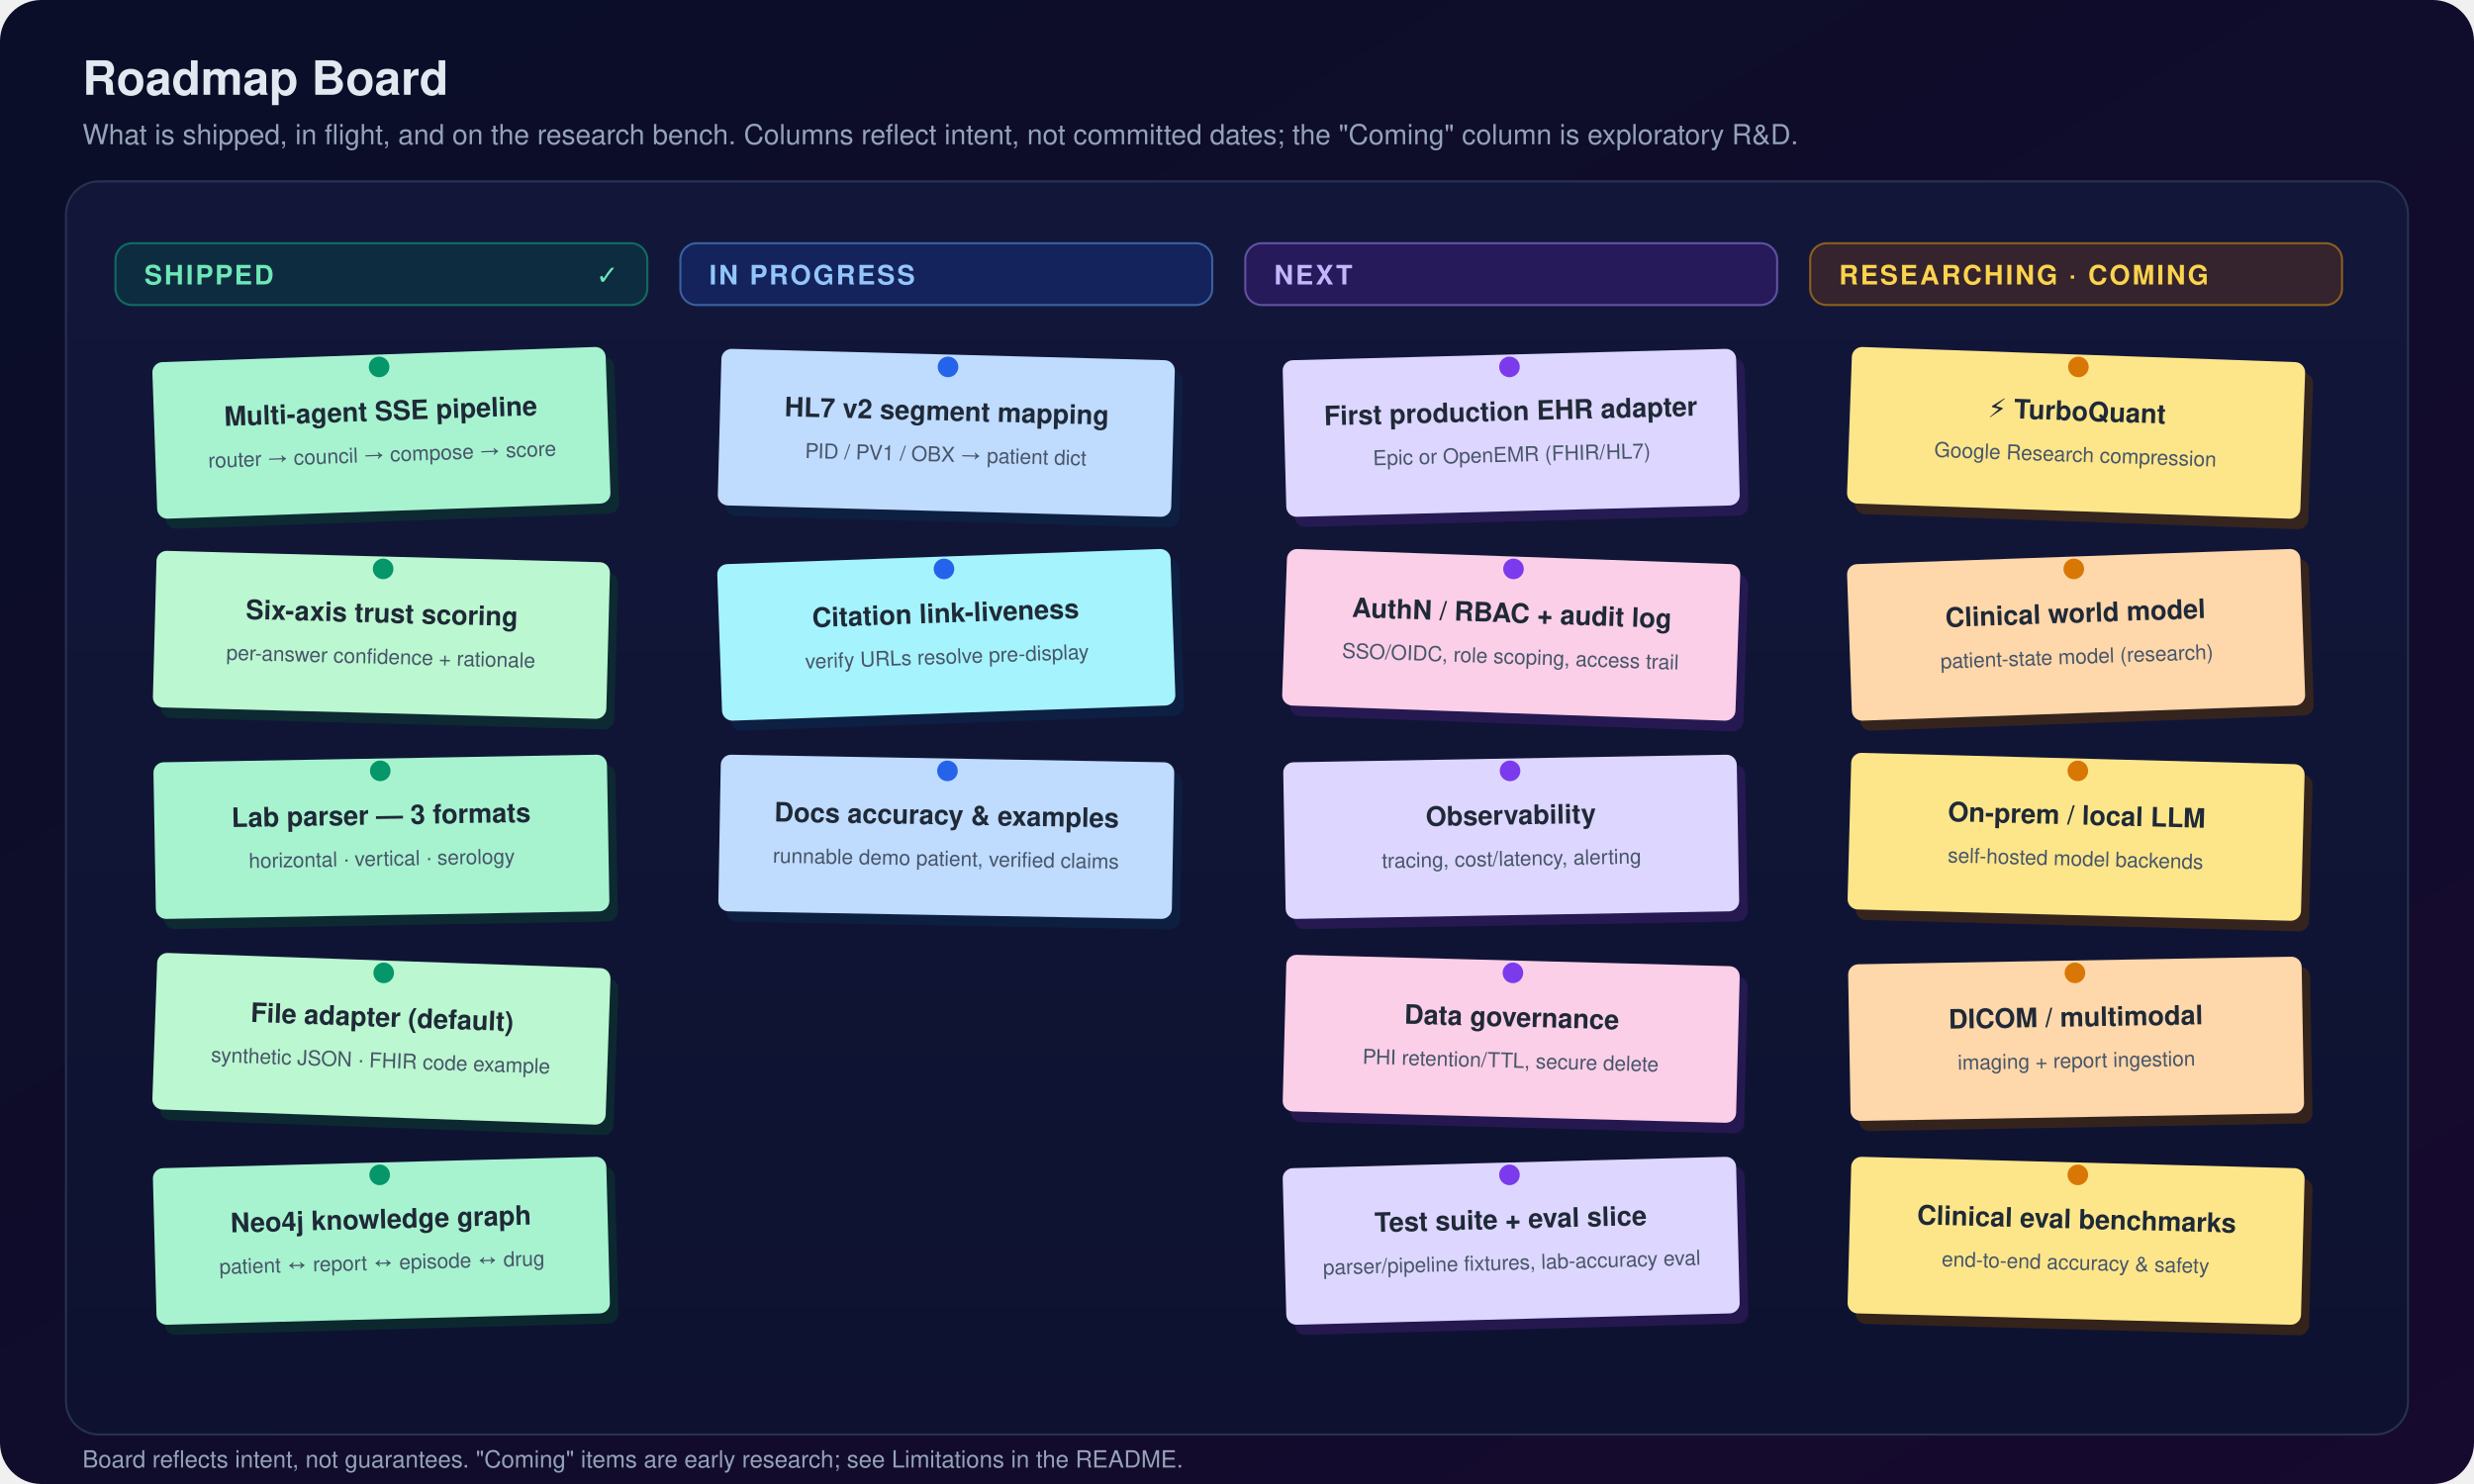
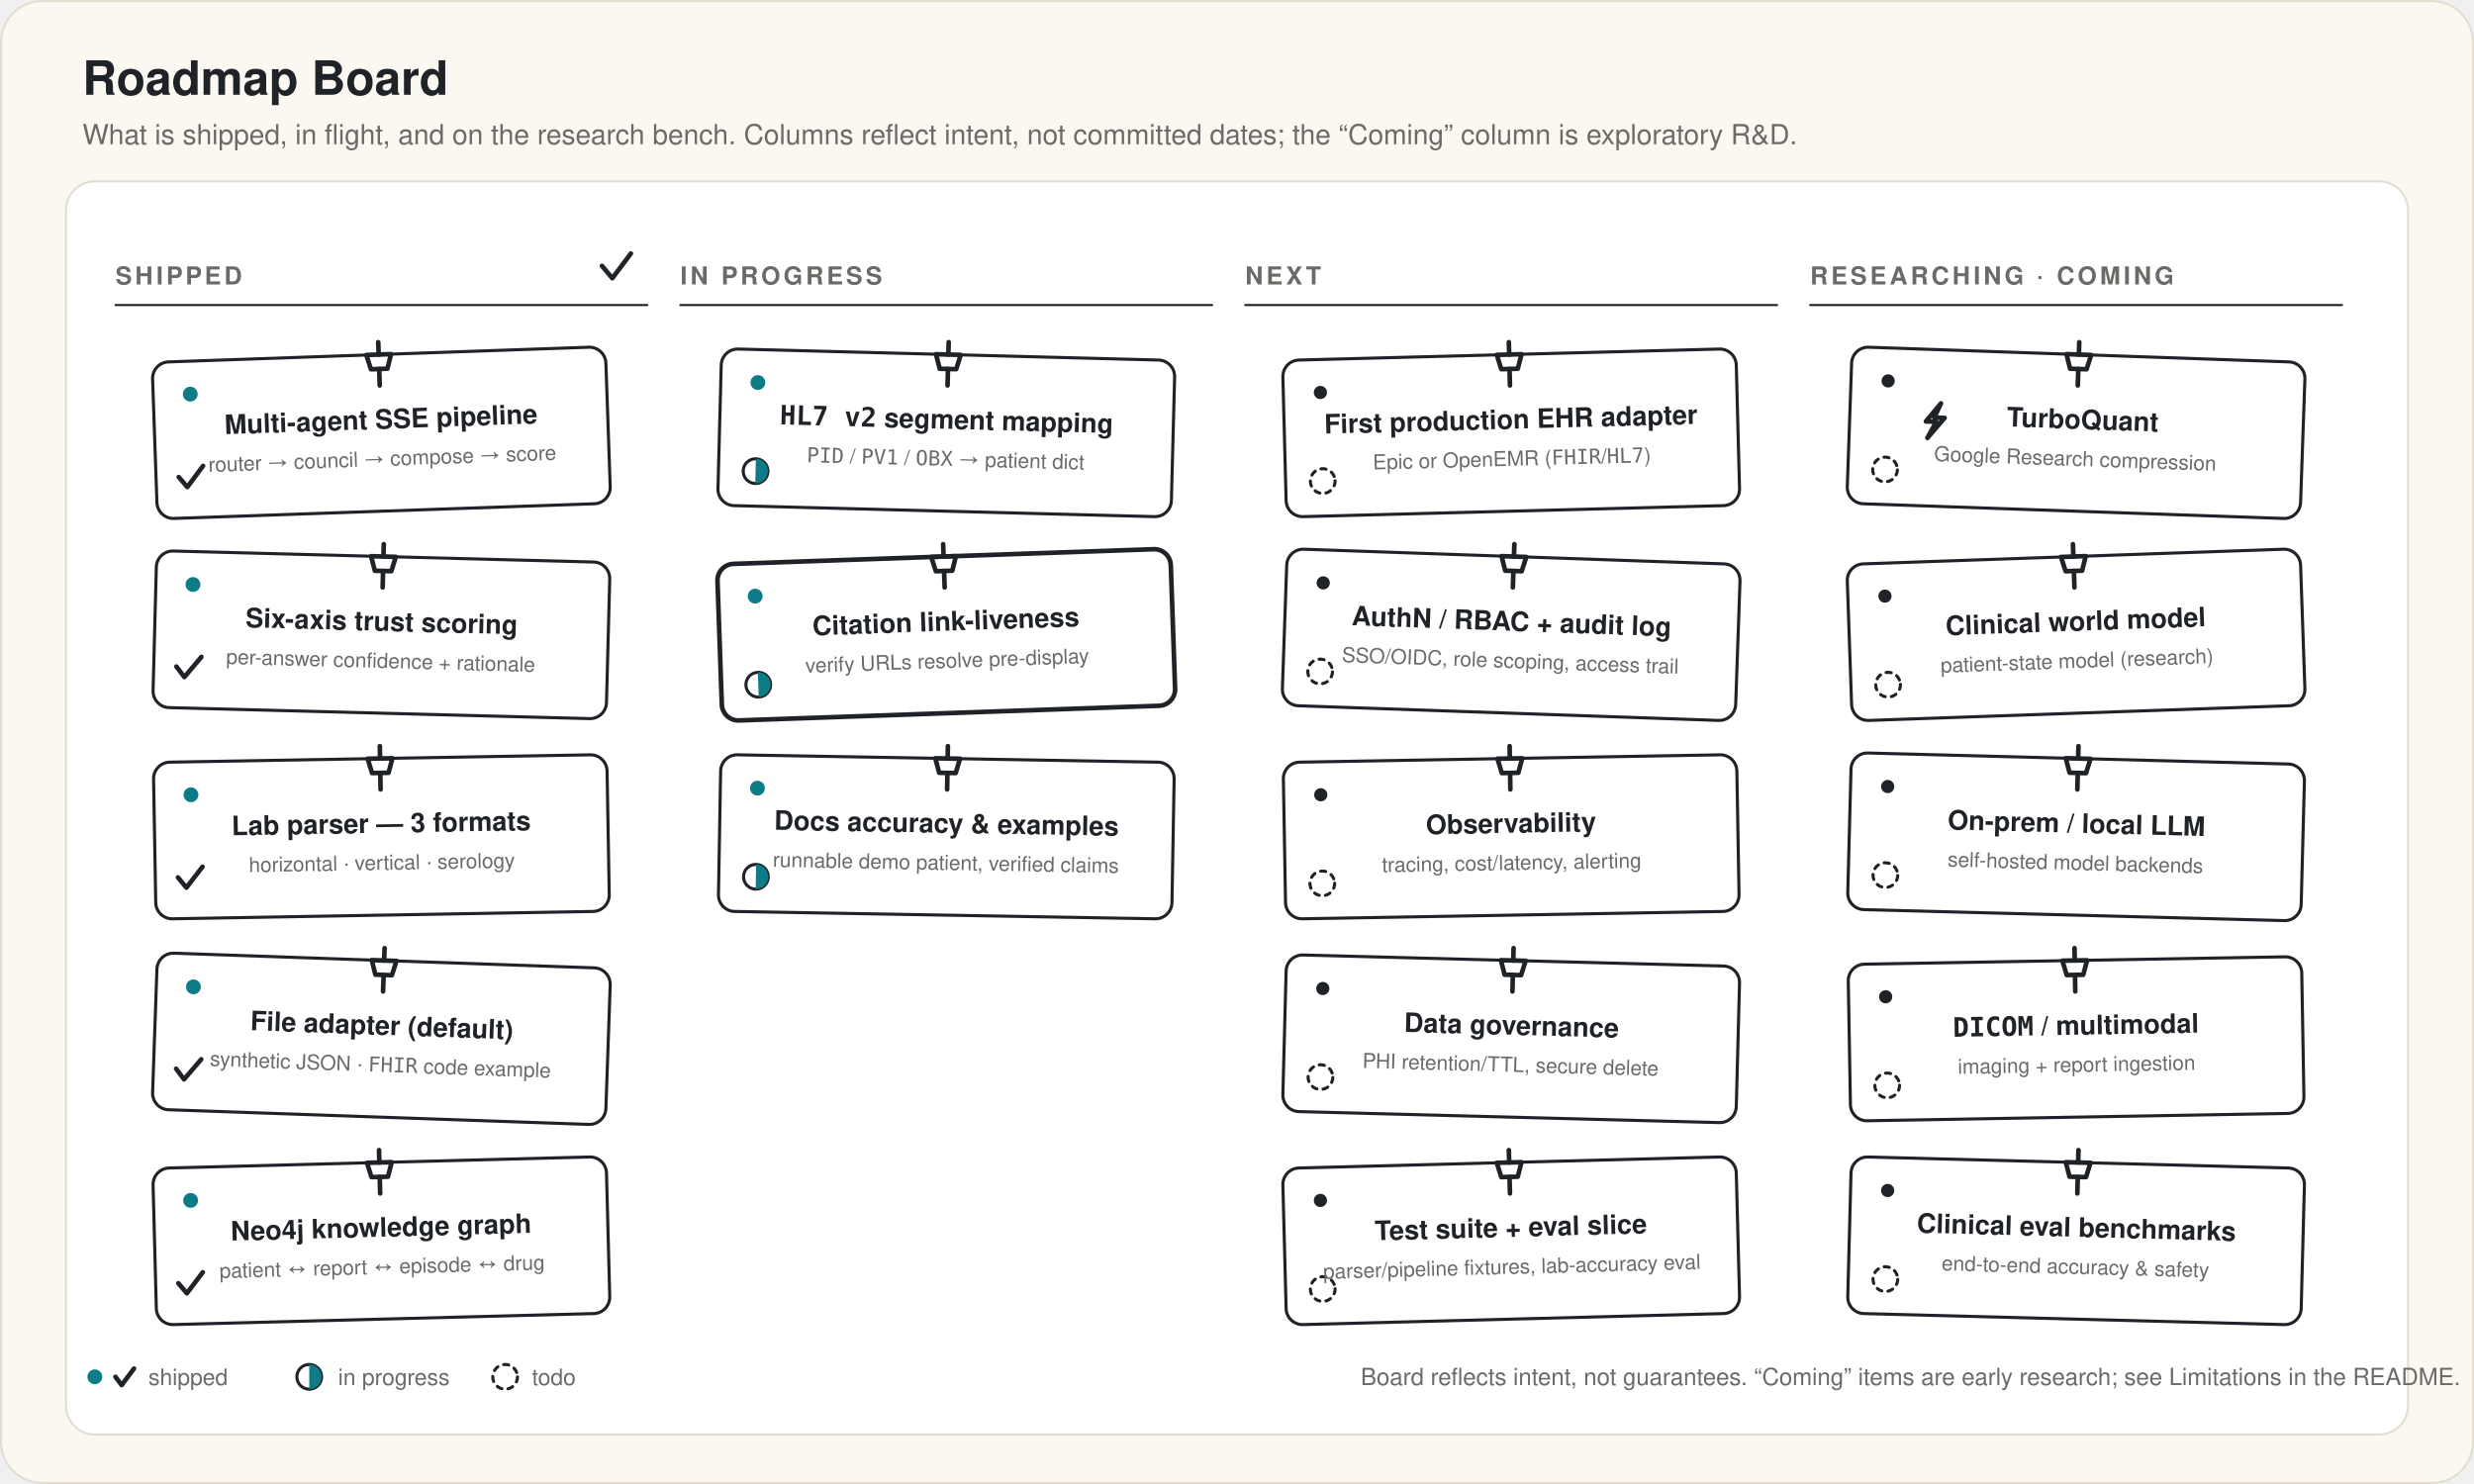
<svg xmlns="http://www.w3.org/2000/svg" viewBox="0 0 1200 720" width="1200" height="720" role="img" aria-label="CerebraLink roadmap board">
  <defs>
-     <linearGradient id="rbg" x1="0" y1="0" x2="1" y2="1">
-       <stop offset="0%" stop-color="#0a0e28" />
-       <stop offset="100%" stop-color="#160a2e" />
-     </linearGradient>
-     <linearGradient id="board" x1="0" y1="0" x2="0" y2="1">
-       <stop offset="0%" stop-color="#12173a" />
-       <stop offset="100%" stop-color="#0e1230" />
-     </linearGradient>
    <style>
-       text{font-family:'Segoe UI',Helvetica,Arial,sans-serif}
-       .h{fill:#e2e8f0;font-weight:800}.sub{fill:#94a3b8}
-       .col{font-weight:800;font-size:13px;letter-spacing:1px}
-       .ct{fill:#1f2937;font-weight:700}.cd{fill:#475569}
-       @keyframes pinp{0%,100%{opacity:.85}50%{opacity:1}}
-       .pin{animation:pinp 2.6s ease-in-out infinite}
+       text{font-family:'Segoe UI',-apple-system,Helvetica,Arial,sans-serif}
+       .sans{font-family:'Segoe UI',-apple-system,Helvetica,Arial,sans-serif}
+       .mono{font-family:ui-monospace,Menlo,Consolas,monospace}
+       .s{fill:none;stroke:#1F2328;stroke-linecap:round;stroke-linejoin:round;vector-effect:non-scaling-stroke}
+       .h{fill:#1F2328;font-weight:700}
+       .sub{fill:#6B6A66}
+       .col{font-weight:700;font-size:12px;letter-spacing:1.5px;fill:#6B6A66}
+       .ct{fill:#1F2328;font-weight:600}
+       .cd{fill:#6B6A66}
+       /* active card border is static-visible (opacity:1 at rest) and gently pulses */
+       @keyframes pulse{0%,100%{opacity:1}50%{opacity:.5}}
+       .progress{animation:pulse 3s ease-in-out infinite}
    </style>
  </defs>
-   <rect width="1200" height="720" rx="20" fill="url(#rbg)" />
-   <text x="40" y="46" class="h" font-size="23">Roadmap Board</text>
-   <text x="40" y="70" class="sub" font-size="13.5">What is shipped, in flight, and on the research bench. Columns reflect intent, not committed dates; the "Coming" column is exploratory R&amp;D.</text>
-   <rect x="32" y="88" width="1136" height="608" rx="16" fill="url(#board)" stroke="#273150" />
+   <rect x="0.5" y="0.5" width="1199" height="719" rx="20" fill="#FBF8F1" stroke="#E3DDD0" />
+   <text x="40" y="46" class="h sans" font-size="23">Roadmap Board</text>
+   <text x="40" y="70" class="sub sans" font-size="13.5">What is shipped, in flight, and on the research bench. Columns reflect intent, not committed dates; the “Coming” column is exploratory R&amp;D.</text>
+   <rect x="32" y="88" width="1136" height="608" rx="14" fill="#FFFFFF" stroke="#E3DDD0" />
  <g>
    <g transform="translate(56,118)">
-       <rect width="258" height="30" rx="8" fill="#047857" fill-opacity=".22" stroke="#10b981" stroke-opacity=".5" />
-       <text x="14" y="20" class="col" fill="#6ee7b7">SHIPPED</text>
-       <text x="244" y="20" text-anchor="end" class="col" fill="#6ee7b7" font-size="13">✓</text>
+       <text x="0" y="20" class="col">SHIPPED</text>
+       <path class="s" stroke-width="2.25" d="M236,11 l5,6 9,-12" />
+       <line class="s" stroke-width="1" x1="0" y1="30" x2="258" y2="30" />
    </g>
    <g transform="translate(330,118)">
-       <rect width="258" height="30" rx="8" fill="#1d4ed8" fill-opacity=".22" stroke="#60a5fa" stroke-opacity=".5" />
-       <text x="14" y="20" class="col" fill="#93c5fd">IN PROGRESS</text>
+       <text x="0" y="20" class="col">IN PROGRESS</text>
+       <line class="s" stroke-width="1" x1="0" y1="30" x2="258" y2="30" />
    </g>
    <g transform="translate(604,118)">
-       <rect width="258" height="30" rx="8" fill="#6d28d9" fill-opacity=".22" stroke="#a78bfa" stroke-opacity=".5" />
-       <text x="14" y="20" class="col" fill="#c4b5fd">NEXT</text>
+       <text x="0" y="20" class="col">NEXT</text>
+       <line class="s" stroke-width="1" x1="0" y1="30" x2="258" y2="30" />
    </g>
    <g transform="translate(878,118)">
-       <rect width="258" height="30" rx="8" fill="#b45309" fill-opacity=".22" stroke="#f59e0b" stroke-opacity=".5" />
-       <text x="14" y="20" class="col" fill="#fcd34d">RESEARCHING · COMING</text>
+       <text x="0" y="20" class="col">RESEARCHING · COMING</text>
+       <line class="s" stroke-width="1" x1="0" y1="30" x2="258" y2="30" />
    </g>
  </g>
  <g>
    <g transform="translate(185,210) rotate(-2,0,0)">
-       <rect x="-110" y="-38" width="220" height="76" rx="5" fill="#0a3d2e" opacity=".5" transform="translate(4,5)" />
-       <rect x="-110" y="-38" width="220" height="76" rx="5" fill="#a7f3d0" />
-       <circle class="pin" cx="0" cy="-32" r="5" fill="#059669" />
-       <text x="0" y="-6" text-anchor="middle" class="ct" font-size="13">Multi-agent SSE pipeline</text>
-       <text x="0" y="14" text-anchor="middle" class="cd" font-size="10">router → council → compose → score</text>
+       <rect x="-110" y="-38" width="220" height="76" rx="8" fill="#FFFFFF" class="s" stroke-width="1.5" />
+       <g class="s" stroke-width="2.25">
+         <path d="M0,-44 v6" />
+         <path d="M-6,-38 h12 l-2,7 h-8 z" />
+         <path d="M0,-31 v8" />
+       </g>
+       <circle cx="-92" cy="-22" r="3.6" fill="#0E7C86" />
+       <path class="s" stroke-width="2.25" d="M-99,18 l4,5 8,-10" />
+       <text x="0" y="-2" text-anchor="middle" class="ct sans" font-size="13">Multi-agent SSE pipeline</text>
+       <text x="0" y="16" text-anchor="middle" class="cd sans" font-size="10">router → council → compose → score</text>
    </g>
    <g transform="translate(185,308) rotate(1.5,0,0)">
-       <rect x="-110" y="-38" width="220" height="76" rx="5" fill="#0a3d2e" opacity=".5" transform="translate(4,5)" />
-       <rect x="-110" y="-38" width="220" height="76" rx="5" fill="#bbf7d0" />
-       <circle class="pin" cx="0" cy="-32" r="5" fill="#059669" />
-       <text x="0" y="-6" text-anchor="middle" class="ct" font-size="13">Six-axis trust scoring</text>
-       <text x="0" y="14" text-anchor="middle" class="cd" font-size="10">per-answer confidence + rationale</text>
+       <rect x="-110" y="-38" width="220" height="76" rx="8" fill="#FFFFFF" class="s" stroke-width="1.5" />
+       <g class="s" stroke-width="2.25">
+         <path d="M0,-44 v6" />
+         <path d="M-6,-38 h12 l-2,7 h-8 z" />
+         <path d="M0,-31 v8" />
+       </g>
+       <circle cx="-92" cy="-22" r="3.6" fill="#0E7C86" />
+       <path class="s" stroke-width="2.25" d="M-99,18 l4,5 8,-10" />
+       <text x="0" y="-2" text-anchor="middle" class="ct sans" font-size="13">Six-axis trust scoring</text>
+       <text x="0" y="16" text-anchor="middle" class="cd sans" font-size="10">per-answer confidence + rationale</text>
    </g>
    <g transform="translate(185,406) rotate(-1,0,0)">
-       <rect x="-110" y="-38" width="220" height="76" rx="5" fill="#0a3d2e" opacity=".5" transform="translate(4,5)" />
-       <rect x="-110" y="-38" width="220" height="76" rx="5" fill="#a7f3d0" />
-       <circle class="pin" cx="0" cy="-32" r="5" fill="#059669" />
-       <text x="0" y="-6" text-anchor="middle" class="ct" font-size="13">Lab parser — 3 formats</text>
-       <text x="0" y="14" text-anchor="middle" class="cd" font-size="10">horizontal · vertical · serology</text>
+       <rect x="-110" y="-38" width="220" height="76" rx="8" fill="#FFFFFF" class="s" stroke-width="1.5" />
+       <g class="s" stroke-width="2.25">
+         <path d="M0,-44 v6" />
+         <path d="M-6,-38 h12 l-2,7 h-8 z" />
+         <path d="M0,-31 v8" />
+       </g>
+       <circle cx="-92" cy="-22" r="3.6" fill="#0E7C86" />
+       <path class="s" stroke-width="2.25" d="M-99,18 l4,5 8,-10" />
+       <text x="0" y="-2" text-anchor="middle" class="ct sans" font-size="13">Lab parser — 3 formats</text>
+       <text x="0" y="16" text-anchor="middle" class="cd sans" font-size="10">horizontal · vertical · serology</text>
    </g>
    <g transform="translate(185,504) rotate(2,0,0)">
-       <rect x="-110" y="-38" width="220" height="76" rx="5" fill="#0a3d2e" opacity=".5" transform="translate(4,5)" />
-       <rect x="-110" y="-38" width="220" height="76" rx="5" fill="#bbf7d0" />
-       <circle class="pin" cx="0" cy="-32" r="5" fill="#059669" />
-       <text x="0" y="-6" text-anchor="middle" class="ct" font-size="13">File adapter (default)</text>
-       <text x="0" y="14" text-anchor="middle" class="cd" font-size="10">synthetic JSON · FHIR code example</text>
+       <rect x="-110" y="-38" width="220" height="76" rx="8" fill="#FFFFFF" class="s" stroke-width="1.5" />
+       <g class="s" stroke-width="2.25">
+         <path d="M0,-44 v6" />
+         <path d="M-6,-38 h12 l-2,7 h-8 z" />
+         <path d="M0,-31 v8" />
+       </g>
+       <circle cx="-92" cy="-22" r="3.6" fill="#0E7C86" />
+       <path class="s" stroke-width="2.25" d="M-99,18 l4,5 8,-10" />
+       <text x="0" y="-2" text-anchor="middle" class="ct sans" font-size="13">File adapter (default)</text>
+       <text x="0" y="16" text-anchor="middle" class="cd sans" font-size="10">synthetic JSON · <tspan class="mono">FHIR</tspan> code example</text>
    </g>
    <g transform="translate(185,602) rotate(-1.5,0,0)">
-       <rect x="-110" y="-38" width="220" height="76" rx="5" fill="#0a3d2e" opacity=".5" transform="translate(4,5)" />
-       <rect x="-110" y="-38" width="220" height="76" rx="5" fill="#a7f3d0" />
-       <circle class="pin" cx="0" cy="-32" r="5" fill="#059669" />
-       <text x="0" y="-6" text-anchor="middle" class="ct" font-size="13">Neo4j knowledge graph</text>
-       <text x="0" y="14" text-anchor="middle" class="cd" font-size="10">patient ↔ report ↔ episode ↔ drug</text>
+       <rect x="-110" y="-38" width="220" height="76" rx="8" fill="#FFFFFF" class="s" stroke-width="1.5" />
+       <g class="s" stroke-width="2.25">
+         <path d="M0,-44 v6" />
+         <path d="M-6,-38 h12 l-2,7 h-8 z" />
+         <path d="M0,-31 v8" />
+       </g>
+       <circle cx="-92" cy="-22" r="3.6" fill="#0E7C86" />
+       <path class="s" stroke-width="2.25" d="M-99,18 l4,5 8,-10" />
+       <text x="0" y="-2" text-anchor="middle" class="ct sans" font-size="13">Neo4j knowledge graph</text>
+       <text x="0" y="16" text-anchor="middle" class="cd sans" font-size="10">patient ↔ report ↔ episode ↔ drug</text>
    </g>
  </g>
  <g>
    <g transform="translate(459,210) rotate(1.5,0,0)">
-       <rect x="-110" y="-38" width="220" height="76" rx="5" fill="#0a2a4d" opacity=".5" transform="translate(4,5)" />
-       <rect x="-110" y="-38" width="220" height="76" rx="5" fill="#bfdbfe" />
-       <circle class="pin" cx="0" cy="-32" r="5" fill="#2563eb" />
-       <text x="0" y="-6" text-anchor="middle" class="ct" font-size="13">HL7 v2 segment mapping</text>
-       <text x="0" y="14" text-anchor="middle" class="cd" font-size="10">PID / PV1 / OBX → patient dict</text>
+       <rect x="-110" y="-38" width="220" height="76" rx="8" fill="#FFFFFF" class="s" stroke-width="1.5" />
+       <g class="s" stroke-width="2.25">
+         <path d="M0,-44 v6" />
+         <path d="M-6,-38 h12 l-2,7 h-8 z" />
+         <path d="M0,-31 v8" />
+       </g>
+       <circle cx="-92" cy="-22" r="3.6" fill="#0E7C86" />
+       <g transform="translate(-92,21)">
+         <circle class="s" stroke-width="1.5" cx="0" cy="0" r="6" />
+         <path d="M0,-6 A6,6 0 0,1 0,6 Z" fill="#0E7C86" />
+       </g>
+       <text x="0" y="-2" text-anchor="middle" class="ct sans" font-size="13">
+         <tspan class="mono">HL7 v2</tspan> segment mapping</text>
+       <text x="0" y="16" text-anchor="middle" class="cd sans" font-size="10">
+         <tspan class="mono">PID</tspan> / <tspan class="mono">PV1</tspan> / <tspan class="mono">OBX</tspan> → patient dict</text>
    </g>
    <g transform="translate(459,308) rotate(-2,0,0)">
-       <rect x="-110" y="-38" width="220" height="76" rx="5" fill="#0a2a4d" opacity=".5" transform="translate(4,5)" />
-       <rect x="-110" y="-38" width="220" height="76" rx="5" fill="#a5f3fc" />
-       <circle class="pin" cx="0" cy="-32" r="5" fill="#2563eb" />
-       <text x="0" y="-6" text-anchor="middle" class="ct" font-size="13">Citation link-liveness</text>
-       <text x="0" y="14" text-anchor="middle" class="cd" font-size="10">verify URLs resolve pre-display</text>
+       <rect x="-110" y="-38" width="220" height="76" rx="8" fill="#FFFFFF" stroke="#0E7C86" stroke-width="2.25" class="s progress" />
+       <g class="s" stroke-width="2.25">
+         <path d="M0,-44 v6" />
+         <path d="M-6,-38 h12 l-2,7 h-8 z" />
+         <path d="M0,-31 v8" />
+       </g>
+       <circle cx="-92" cy="-22" r="3.6" fill="#0E7C86" />
+       <g transform="translate(-92,21)">
+         <circle class="s" stroke-width="1.5" cx="0" cy="0" r="6" />
+         <path d="M0,-6 A6,6 0 0,1 0,6 Z" fill="#0E7C86" />
+       </g>
+       <text x="0" y="-2" text-anchor="middle" class="ct sans" font-size="13">Citation link-liveness</text>
+       <text x="0" y="16" text-anchor="middle" class="cd sans" font-size="10">verify URLs resolve pre-display</text>
    </g>
    <g transform="translate(459,406) rotate(1,0,0)">
-       <rect x="-110" y="-38" width="220" height="76" rx="5" fill="#0a2a4d" opacity=".5" transform="translate(4,5)" />
-       <rect x="-110" y="-38" width="220" height="76" rx="5" fill="#bfdbfe" />
-       <circle class="pin" cx="0" cy="-32" r="5" fill="#2563eb" />
-       <text x="0" y="-6" text-anchor="middle" class="ct" font-size="13">Docs accuracy &amp; examples</text>
-       <text x="0" y="14" text-anchor="middle" class="cd" font-size="10">runnable demo patient, verified claims</text>
+       <rect x="-110" y="-38" width="220" height="76" rx="8" fill="#FFFFFF" class="s" stroke-width="1.5" />
+       <g class="s" stroke-width="2.25">
+         <path d="M0,-44 v6" />
+         <path d="M-6,-38 h12 l-2,7 h-8 z" />
+         <path d="M0,-31 v8" />
+       </g>
+       <circle cx="-92" cy="-22" r="3.6" fill="#0E7C86" />
+       <g transform="translate(-92,21)">
+         <circle class="s" stroke-width="1.5" cx="0" cy="0" r="6" />
+         <path d="M0,-6 A6,6 0 0,1 0,6 Z" fill="#0E7C86" />
+       </g>
+       <text x="0" y="-2" text-anchor="middle" class="ct sans" font-size="13">Docs accuracy &amp; examples</text>
+       <text x="0" y="16" text-anchor="middle" class="cd sans" font-size="10">runnable demo patient, verified claims</text>
    </g>
  </g>
  <g>
    <g transform="translate(733,210) rotate(-1.5,0,0)">
-       <rect x="-110" y="-38" width="220" height="76" rx="5" fill="#3b1d6e" opacity=".5" transform="translate(4,5)" />
-       <rect x="-110" y="-38" width="220" height="76" rx="5" fill="#ddd6fe" />
-       <circle class="pin" cx="0" cy="-32" r="5" fill="#7c3aed" />
-       <text x="0" y="-6" text-anchor="middle" class="ct" font-size="13">First production EHR adapter</text>
-       <text x="0" y="14" text-anchor="middle" class="cd" font-size="10">Epic or OpenEMR (FHIR/HL7)</text>
+       <rect x="-110" y="-38" width="220" height="76" rx="8" fill="#FFFFFF" class="s" stroke-width="1.5" />
+       <g class="s" stroke-width="2.25">
+         <path d="M0,-44 v6" />
+         <path d="M-6,-38 h12 l-2,7 h-8 z" />
+         <path d="M0,-31 v8" />
+       </g>
+       <circle cx="-92" cy="-22" r="3.2" fill="#1F2328" />
+       <circle class="s" stroke-width="1.5" stroke-dasharray="2.5 3" cx="-92" cy="21" r="6" />
+       <text x="0" y="-2" text-anchor="middle" class="ct sans" font-size="13">First production EHR adapter</text>
+       <text x="0" y="16" text-anchor="middle" class="cd sans" font-size="10">Epic or OpenEMR (<tspan class="mono">FHIR</tspan>/<tspan class="mono">HL7</tspan>)</text>
    </g>
    <g transform="translate(733,308) rotate(2,0,0)">
-       <rect x="-110" y="-38" width="220" height="76" rx="5" fill="#3b1d6e" opacity=".5" transform="translate(4,5)" />
-       <rect x="-110" y="-38" width="220" height="76" rx="5" fill="#fbcfe8" />
-       <circle class="pin" cx="0" cy="-32" r="5" fill="#7c3aed" />
-       <text x="0" y="-6" text-anchor="middle" class="ct" font-size="13">AuthN / RBAC + audit log</text>
-       <text x="0" y="14" text-anchor="middle" class="cd" font-size="10">SSO/OIDC, role scoping, access trail</text>
+       <rect x="-110" y="-38" width="220" height="76" rx="8" fill="#FFFFFF" class="s" stroke-width="1.5" />
+       <g class="s" stroke-width="2.25">
+         <path d="M0,-44 v6" />
+         <path d="M-6,-38 h12 l-2,7 h-8 z" />
+         <path d="M0,-31 v8" />
+       </g>
+       <circle cx="-92" cy="-22" r="3.2" fill="#1F2328" />
+       <circle class="s" stroke-width="1.5" stroke-dasharray="2.5 3" cx="-92" cy="21" r="6" />
+       <text x="0" y="-2" text-anchor="middle" class="ct sans" font-size="13">AuthN / RBAC + audit log</text>
+       <text x="0" y="16" text-anchor="middle" class="cd sans" font-size="10">SSO/OIDC, role scoping, access trail</text>
    </g>
    <g transform="translate(733,406) rotate(-1,0,0)">
-       <rect x="-110" y="-38" width="220" height="76" rx="5" fill="#3b1d6e" opacity=".5" transform="translate(4,5)" />
-       <rect x="-110" y="-38" width="220" height="76" rx="5" fill="#ddd6fe" />
-       <circle class="pin" cx="0" cy="-32" r="5" fill="#7c3aed" />
-       <text x="0" y="-6" text-anchor="middle" class="ct" font-size="13">Observability</text>
-       <text x="0" y="14" text-anchor="middle" class="cd" font-size="10">tracing, cost/latency, alerting</text>
+       <rect x="-110" y="-38" width="220" height="76" rx="8" fill="#FFFFFF" class="s" stroke-width="1.5" />
+       <g class="s" stroke-width="2.25">
+         <path d="M0,-44 v6" />
+         <path d="M-6,-38 h12 l-2,7 h-8 z" />
+         <path d="M0,-31 v8" />
+       </g>
+       <circle cx="-92" cy="-22" r="3.2" fill="#1F2328" />
+       <circle class="s" stroke-width="1.5" stroke-dasharray="2.5 3" cx="-92" cy="21" r="6" />
+       <text x="0" y="-2" text-anchor="middle" class="ct sans" font-size="13">Observability</text>
+       <text x="0" y="16" text-anchor="middle" class="cd sans" font-size="10">tracing, cost/latency, alerting</text>
    </g>
    <g transform="translate(733,504) rotate(1.5,0,0)">
-       <rect x="-110" y="-38" width="220" height="76" rx="5" fill="#3b1d6e" opacity=".5" transform="translate(4,5)" />
-       <rect x="-110" y="-38" width="220" height="76" rx="5" fill="#fbcfe8" />
-       <circle class="pin" cx="0" cy="-32" r="5" fill="#7c3aed" />
-       <text x="0" y="-6" text-anchor="middle" class="ct" font-size="13">Data governance</text>
-       <text x="0" y="14" text-anchor="middle" class="cd" font-size="10">PHI retention/TTL, secure delete</text>
+       <rect x="-110" y="-38" width="220" height="76" rx="8" fill="#FFFFFF" class="s" stroke-width="1.5" />
+       <g class="s" stroke-width="2.25">
+         <path d="M0,-44 v6" />
+         <path d="M-6,-38 h12 l-2,7 h-8 z" />
+         <path d="M0,-31 v8" />
+       </g>
+       <circle cx="-92" cy="-22" r="3.2" fill="#1F2328" />
+       <circle class="s" stroke-width="1.5" stroke-dasharray="2.5 3" cx="-92" cy="21" r="6" />
+       <text x="0" y="-2" text-anchor="middle" class="ct sans" font-size="13">Data governance</text>
+       <text x="0" y="16" text-anchor="middle" class="cd sans" font-size="10">PHI retention/TTL, secure delete</text>
    </g>
    <g transform="translate(733,602) rotate(-1.5,0,0)">
-       <rect x="-110" y="-38" width="220" height="76" rx="5" fill="#3b1d6e" opacity=".5" transform="translate(4,5)" />
-       <rect x="-110" y="-38" width="220" height="76" rx="5" fill="#ddd6fe" />
-       <circle class="pin" cx="0" cy="-32" r="5" fill="#7c3aed" />
-       <text x="0" y="-6" text-anchor="middle" class="ct" font-size="13">Test suite + eval slice</text>
-       <text x="0" y="14" text-anchor="middle" class="cd" font-size="10">parser/pipeline fixtures, lab-accuracy eval</text>
+       <rect x="-110" y="-38" width="220" height="76" rx="8" fill="#FFFFFF" class="s" stroke-width="1.5" />
+       <g class="s" stroke-width="2.25">
+         <path d="M0,-44 v6" />
+         <path d="M-6,-38 h12 l-2,7 h-8 z" />
+         <path d="M0,-31 v8" />
+       </g>
+       <circle cx="-92" cy="-22" r="3.2" fill="#1F2328" />
+       <circle class="s" stroke-width="1.5" stroke-dasharray="2.5 3" cx="-92" cy="21" r="6" />
+       <text x="0" y="-2" text-anchor="middle" class="ct sans" font-size="13">Test suite + eval slice</text>
+       <text x="0" y="16" text-anchor="middle" class="cd sans" font-size="10">parser/pipeline fixtures, lab-accuracy eval</text>
    </g>
  </g>
  <g>
    <g transform="translate(1007,210) rotate(2,0,0)">
-       <rect x="-110" y="-38" width="220" height="76" rx="5" fill="#5a3306" opacity=".5" transform="translate(4,5)" />
-       <rect x="-110" y="-38" width="220" height="76" rx="5" fill="#fde68a" />
-       <circle class="pin" cx="0" cy="-32" r="5" fill="#d97706" />
-       <text x="0" y="-6" text-anchor="middle" class="ct" font-size="13">⚡ TurboQuant</text>
-       <text x="0" y="14" text-anchor="middle" class="cd" font-size="10">Google Research compression</text>
+       <rect x="-110" y="-38" width="220" height="76" rx="8" fill="#FFFFFF" class="s" stroke-width="1.5" />
+       <g class="s" stroke-width="2.25">
+         <path d="M0,-44 v6" />
+         <path d="M-6,-38 h12 l-2,7 h-8 z" />
+         <path d="M0,-31 v8" />
+       </g>
+       <circle cx="-92" cy="-22" r="3.2" fill="#1F2328" />
+       <circle class="s" stroke-width="1.5" stroke-dasharray="2.5 3" cx="-92" cy="21" r="6" />
+       <path class="s" stroke-width="2.25" d="M-66,-12 l-7,9 h5 l-4,8 8,-10 h-5 z" />
+       <text x="3" y="-2" text-anchor="middle" class="ct sans" font-size="13">TurboQuant</text>
+       <text x="0" y="16" text-anchor="middle" class="cd sans" font-size="10">Google Research compression</text>
    </g>
    <g transform="translate(1007,308) rotate(-2,0,0)">
-       <rect x="-110" y="-38" width="220" height="76" rx="5" fill="#5a3306" opacity=".5" transform="translate(4,5)" />
-       <rect x="-110" y="-38" width="220" height="76" rx="5" fill="#fed7aa" />
-       <circle class="pin" cx="0" cy="-32" r="5" fill="#d97706" />
-       <text x="0" y="-6" text-anchor="middle" class="ct" font-size="13">Clinical world model</text>
-       <text x="0" y="14" text-anchor="middle" class="cd" font-size="10">patient-state model (research)</text>
+       <rect x="-110" y="-38" width="220" height="76" rx="8" fill="#FFFFFF" class="s" stroke-width="1.5" />
+       <g class="s" stroke-width="2.25">
+         <path d="M0,-44 v6" />
+         <path d="M-6,-38 h12 l-2,7 h-8 z" />
+         <path d="M0,-31 v8" />
+       </g>
+       <circle cx="-92" cy="-22" r="3.2" fill="#1F2328" />
+       <circle class="s" stroke-width="1.5" stroke-dasharray="2.5 3" cx="-92" cy="21" r="6" />
+       <text x="0" y="-2" text-anchor="middle" class="ct sans" font-size="13">Clinical world model</text>
+       <text x="0" y="16" text-anchor="middle" class="cd sans" font-size="10">patient-state model (research)</text>
    </g>
    <g transform="translate(1007,406) rotate(1.5,0,0)">
-       <rect x="-110" y="-38" width="220" height="76" rx="5" fill="#5a3306" opacity=".5" transform="translate(4,5)" />
-       <rect x="-110" y="-38" width="220" height="76" rx="5" fill="#fde68a" />
-       <circle class="pin" cx="0" cy="-32" r="5" fill="#d97706" />
-       <text x="0" y="-6" text-anchor="middle" class="ct" font-size="13">On-prem / local LLM</text>
-       <text x="0" y="14" text-anchor="middle" class="cd" font-size="10">self-hosted model backends</text>
+       <rect x="-110" y="-38" width="220" height="76" rx="8" fill="#FFFFFF" class="s" stroke-width="1.5" />
+       <g class="s" stroke-width="2.25">
+         <path d="M0,-44 v6" />
+         <path d="M-6,-38 h12 l-2,7 h-8 z" />
+         <path d="M0,-31 v8" />
+       </g>
+       <circle cx="-92" cy="-22" r="3.2" fill="#1F2328" />
+       <circle class="s" stroke-width="1.5" stroke-dasharray="2.5 3" cx="-92" cy="21" r="6" />
+       <text x="0" y="-2" text-anchor="middle" class="ct sans" font-size="13">On-prem / local LLM</text>
+       <text x="0" y="16" text-anchor="middle" class="cd sans" font-size="10">self-hosted model backends</text>
    </g>
    <g transform="translate(1007,504) rotate(-1,0,0)">
-       <rect x="-110" y="-38" width="220" height="76" rx="5" fill="#5a3306" opacity=".5" transform="translate(4,5)" />
-       <rect x="-110" y="-38" width="220" height="76" rx="5" fill="#fed7aa" />
-       <circle class="pin" cx="0" cy="-32" r="5" fill="#d97706" />
-       <text x="0" y="-6" text-anchor="middle" class="ct" font-size="13">DICOM / multimodal</text>
-       <text x="0" y="14" text-anchor="middle" class="cd" font-size="10">imaging + report ingestion</text>
+       <rect x="-110" y="-38" width="220" height="76" rx="8" fill="#FFFFFF" class="s" stroke-width="1.5" />
+       <g class="s" stroke-width="2.25">
+         <path d="M0,-44 v6" />
+         <path d="M-6,-38 h12 l-2,7 h-8 z" />
+         <path d="M0,-31 v8" />
+       </g>
+       <circle cx="-92" cy="-22" r="3.2" fill="#1F2328" />
+       <circle class="s" stroke-width="1.5" stroke-dasharray="2.5 3" cx="-92" cy="21" r="6" />
+       <text x="0" y="-2" text-anchor="middle" class="ct sans" font-size="13">
+         <tspan class="mono">DICOM</tspan> / multimodal</text>
+       <text x="0" y="16" text-anchor="middle" class="cd sans" font-size="10">imaging + report ingestion</text>
    </g>
    <g transform="translate(1007,602) rotate(1.5,0,0)">
-       <rect x="-110" y="-38" width="220" height="76" rx="5" fill="#5a3306" opacity=".5" transform="translate(4,5)" />
-       <rect x="-110" y="-38" width="220" height="76" rx="5" fill="#fde68a" />
-       <circle class="pin" cx="0" cy="-32" r="5" fill="#d97706" />
-       <text x="0" y="-6" text-anchor="middle" class="ct" font-size="13">Clinical eval benchmarks</text>
-       <text x="0" y="14" text-anchor="middle" class="cd" font-size="10">end-to-end accuracy &amp; safety</text>
-     </g>
-   </g>
-   <text x="40" y="712" class="sub" font-size="11.5" fill="#64748b">Board reflects intent, not guarantees. "Coming" items are early research; see Limitations in the README.</text>
+       <rect x="-110" y="-38" width="220" height="76" rx="8" fill="#FFFFFF" class="s" stroke-width="1.5" />
+       <g class="s" stroke-width="2.25">
+         <path d="M0,-44 v6" />
+         <path d="M-6,-38 h12 l-2,7 h-8 z" />
+         <path d="M0,-31 v8" />
+       </g>
+       <circle cx="-92" cy="-22" r="3.2" fill="#1F2328" />
+       <circle class="s" stroke-width="1.5" stroke-dasharray="2.5 3" cx="-92" cy="21" r="6" />
+       <text x="0" y="-2" text-anchor="middle" class="ct sans" font-size="13">Clinical eval benchmarks</text>
+       <text x="0" y="16" text-anchor="middle" class="cd sans" font-size="10">end-to-end accuracy &amp; safety</text>
+     </g>
+   </g>
+   <g transform="translate(40,672)">
+     <circle cx="6" cy="-4" r="3.6" fill="#0E7C86" />
+     <path class="s" stroke-width="2.25" d="M16,-4 l3,4 6,-8" />
+     <text x="32" y="0" class="sub sans" font-size="11">shipped</text>
+     <g transform="translate(110,-4)">
+       <circle class="s" stroke-width="1.5" cx="0" cy="0" r="6" />
+       <path d="M0,-6 A6,6 0 0,1 0,6 Z" fill="#0E7C86" />
+     </g>
+     <text x="124" y="0" class="sub sans" font-size="11">in progress</text>
+     <circle class="s" stroke-width="1.5" stroke-dasharray="2.5 3" cx="205" cy="-4" r="6" />
+     <text x="218" y="0" class="sub sans" font-size="11">todo</text>
+   </g>
+   <text x="660" y="672" class="sub sans" font-size="11.5">Board reflects intent, not guarantees. “Coming” items are early research; see Limitations in the README.</text>
</svg>
